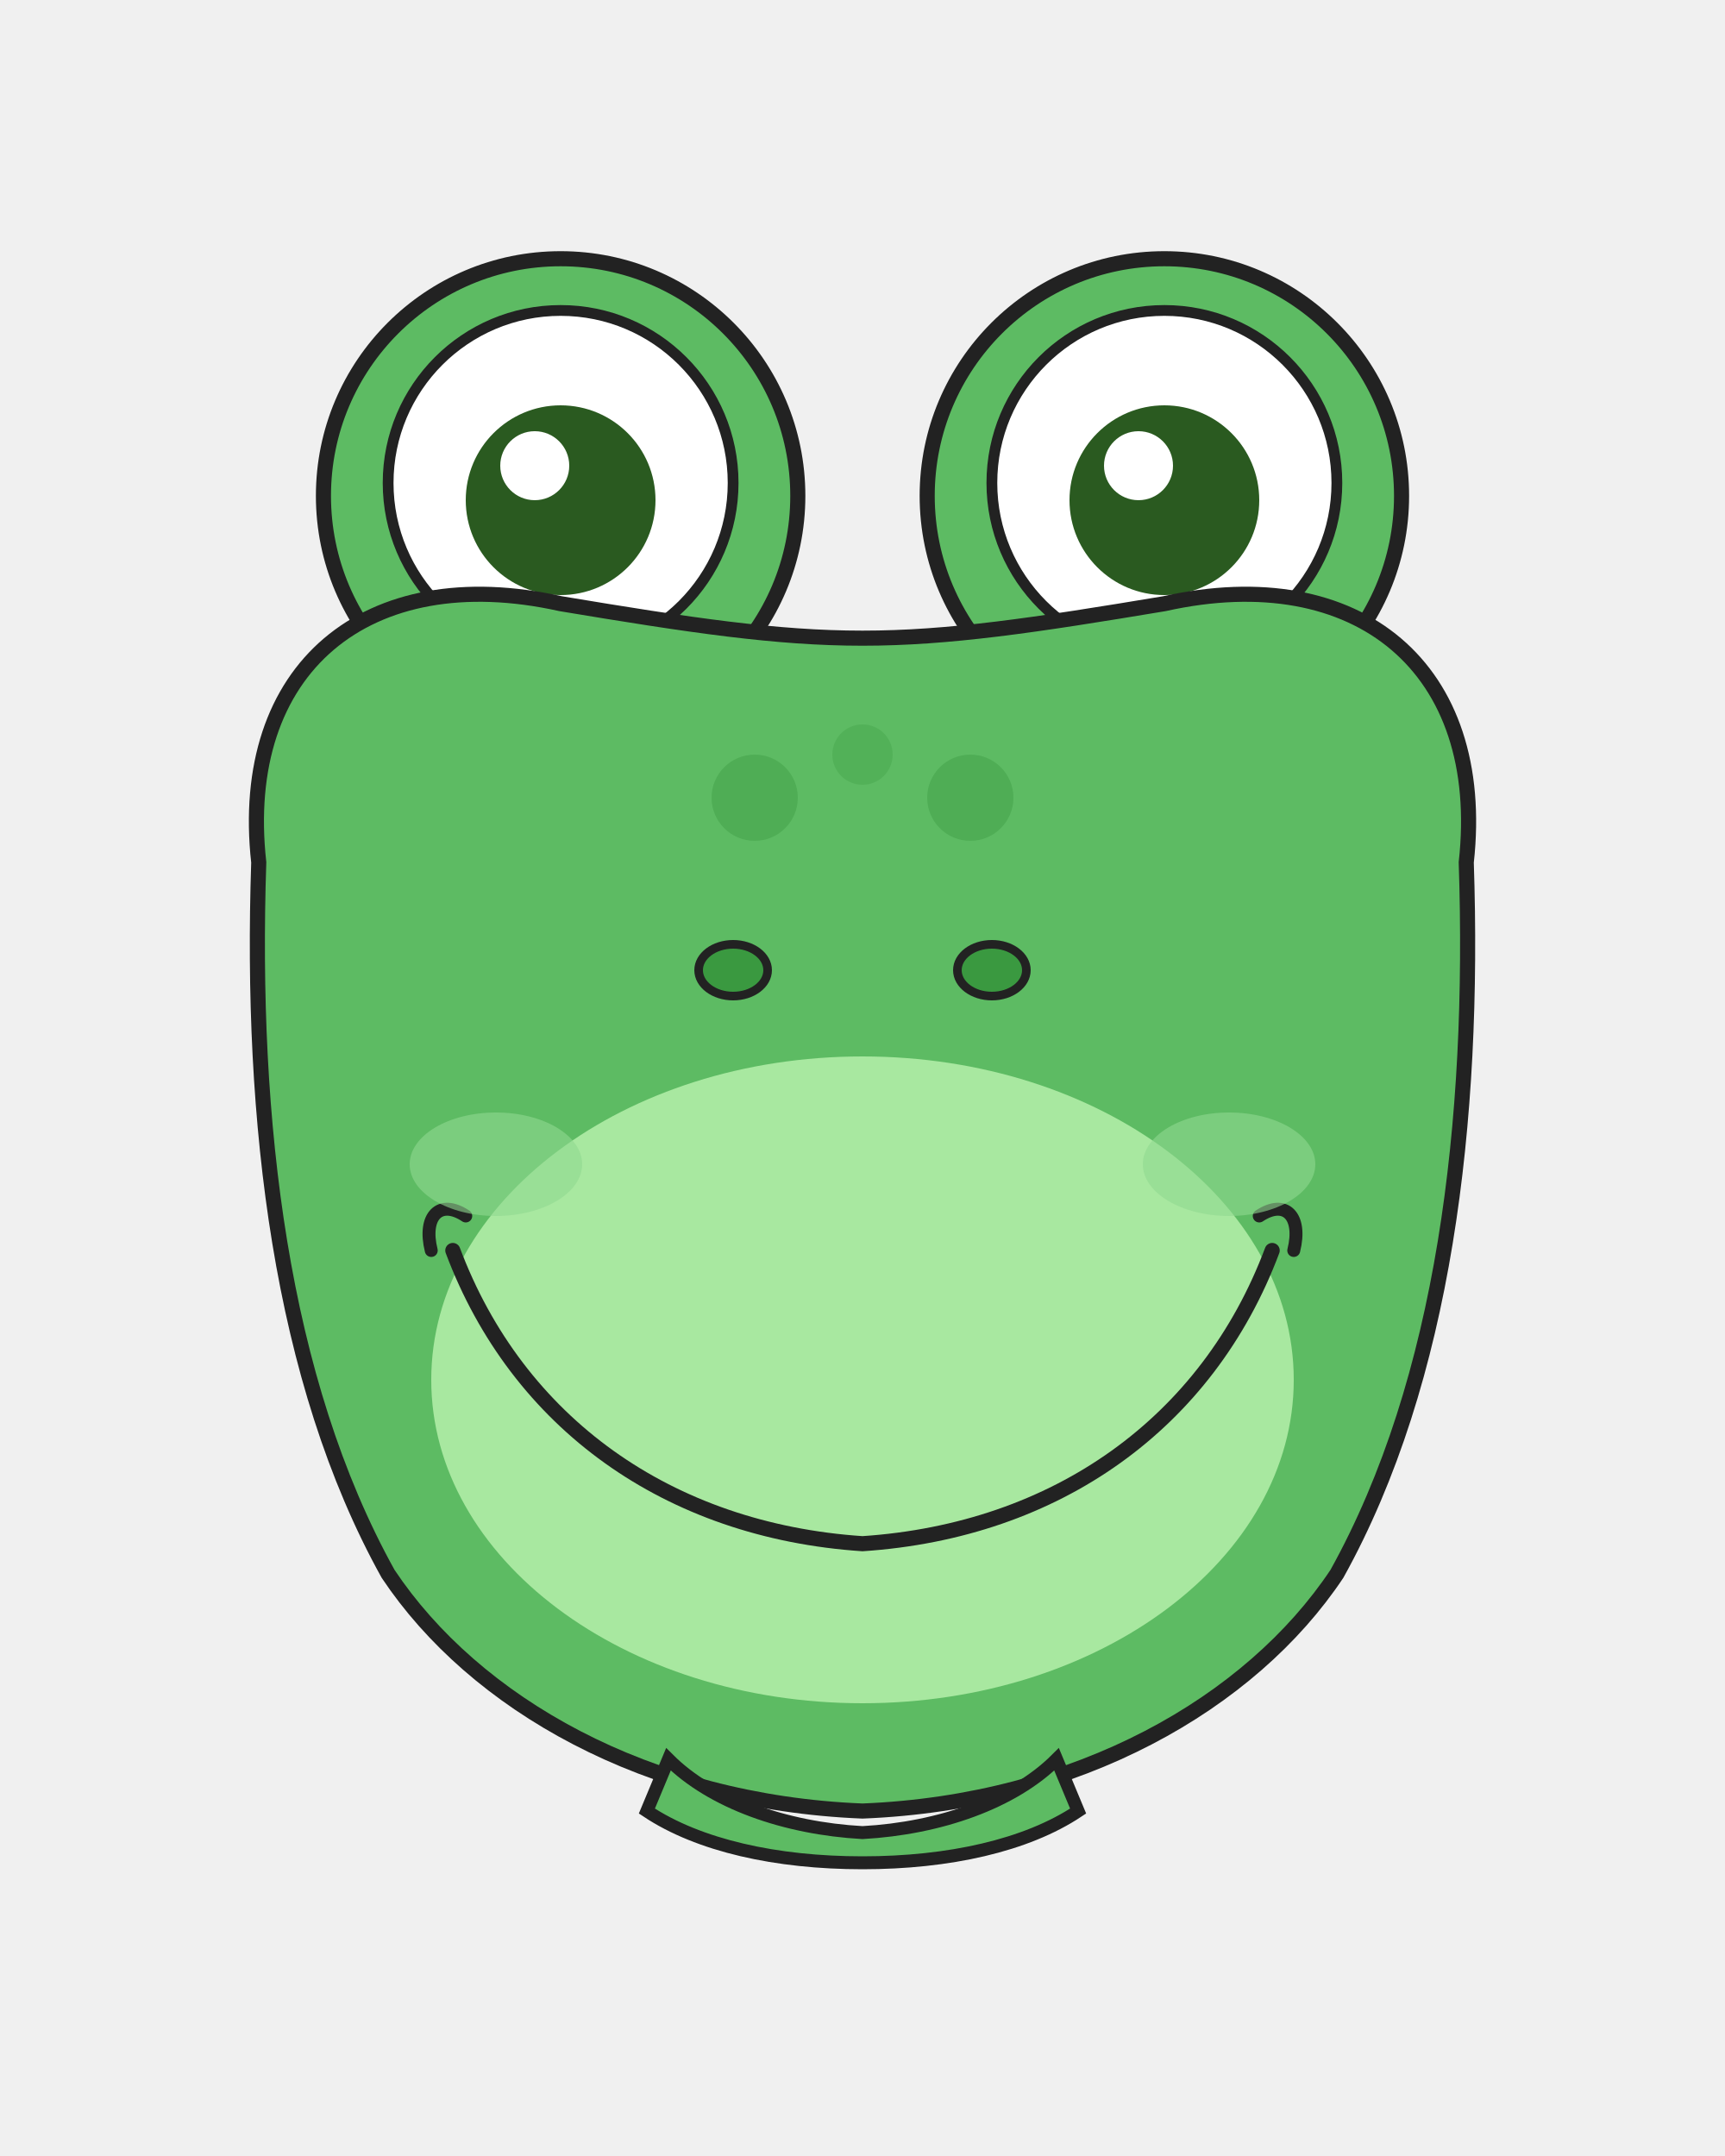
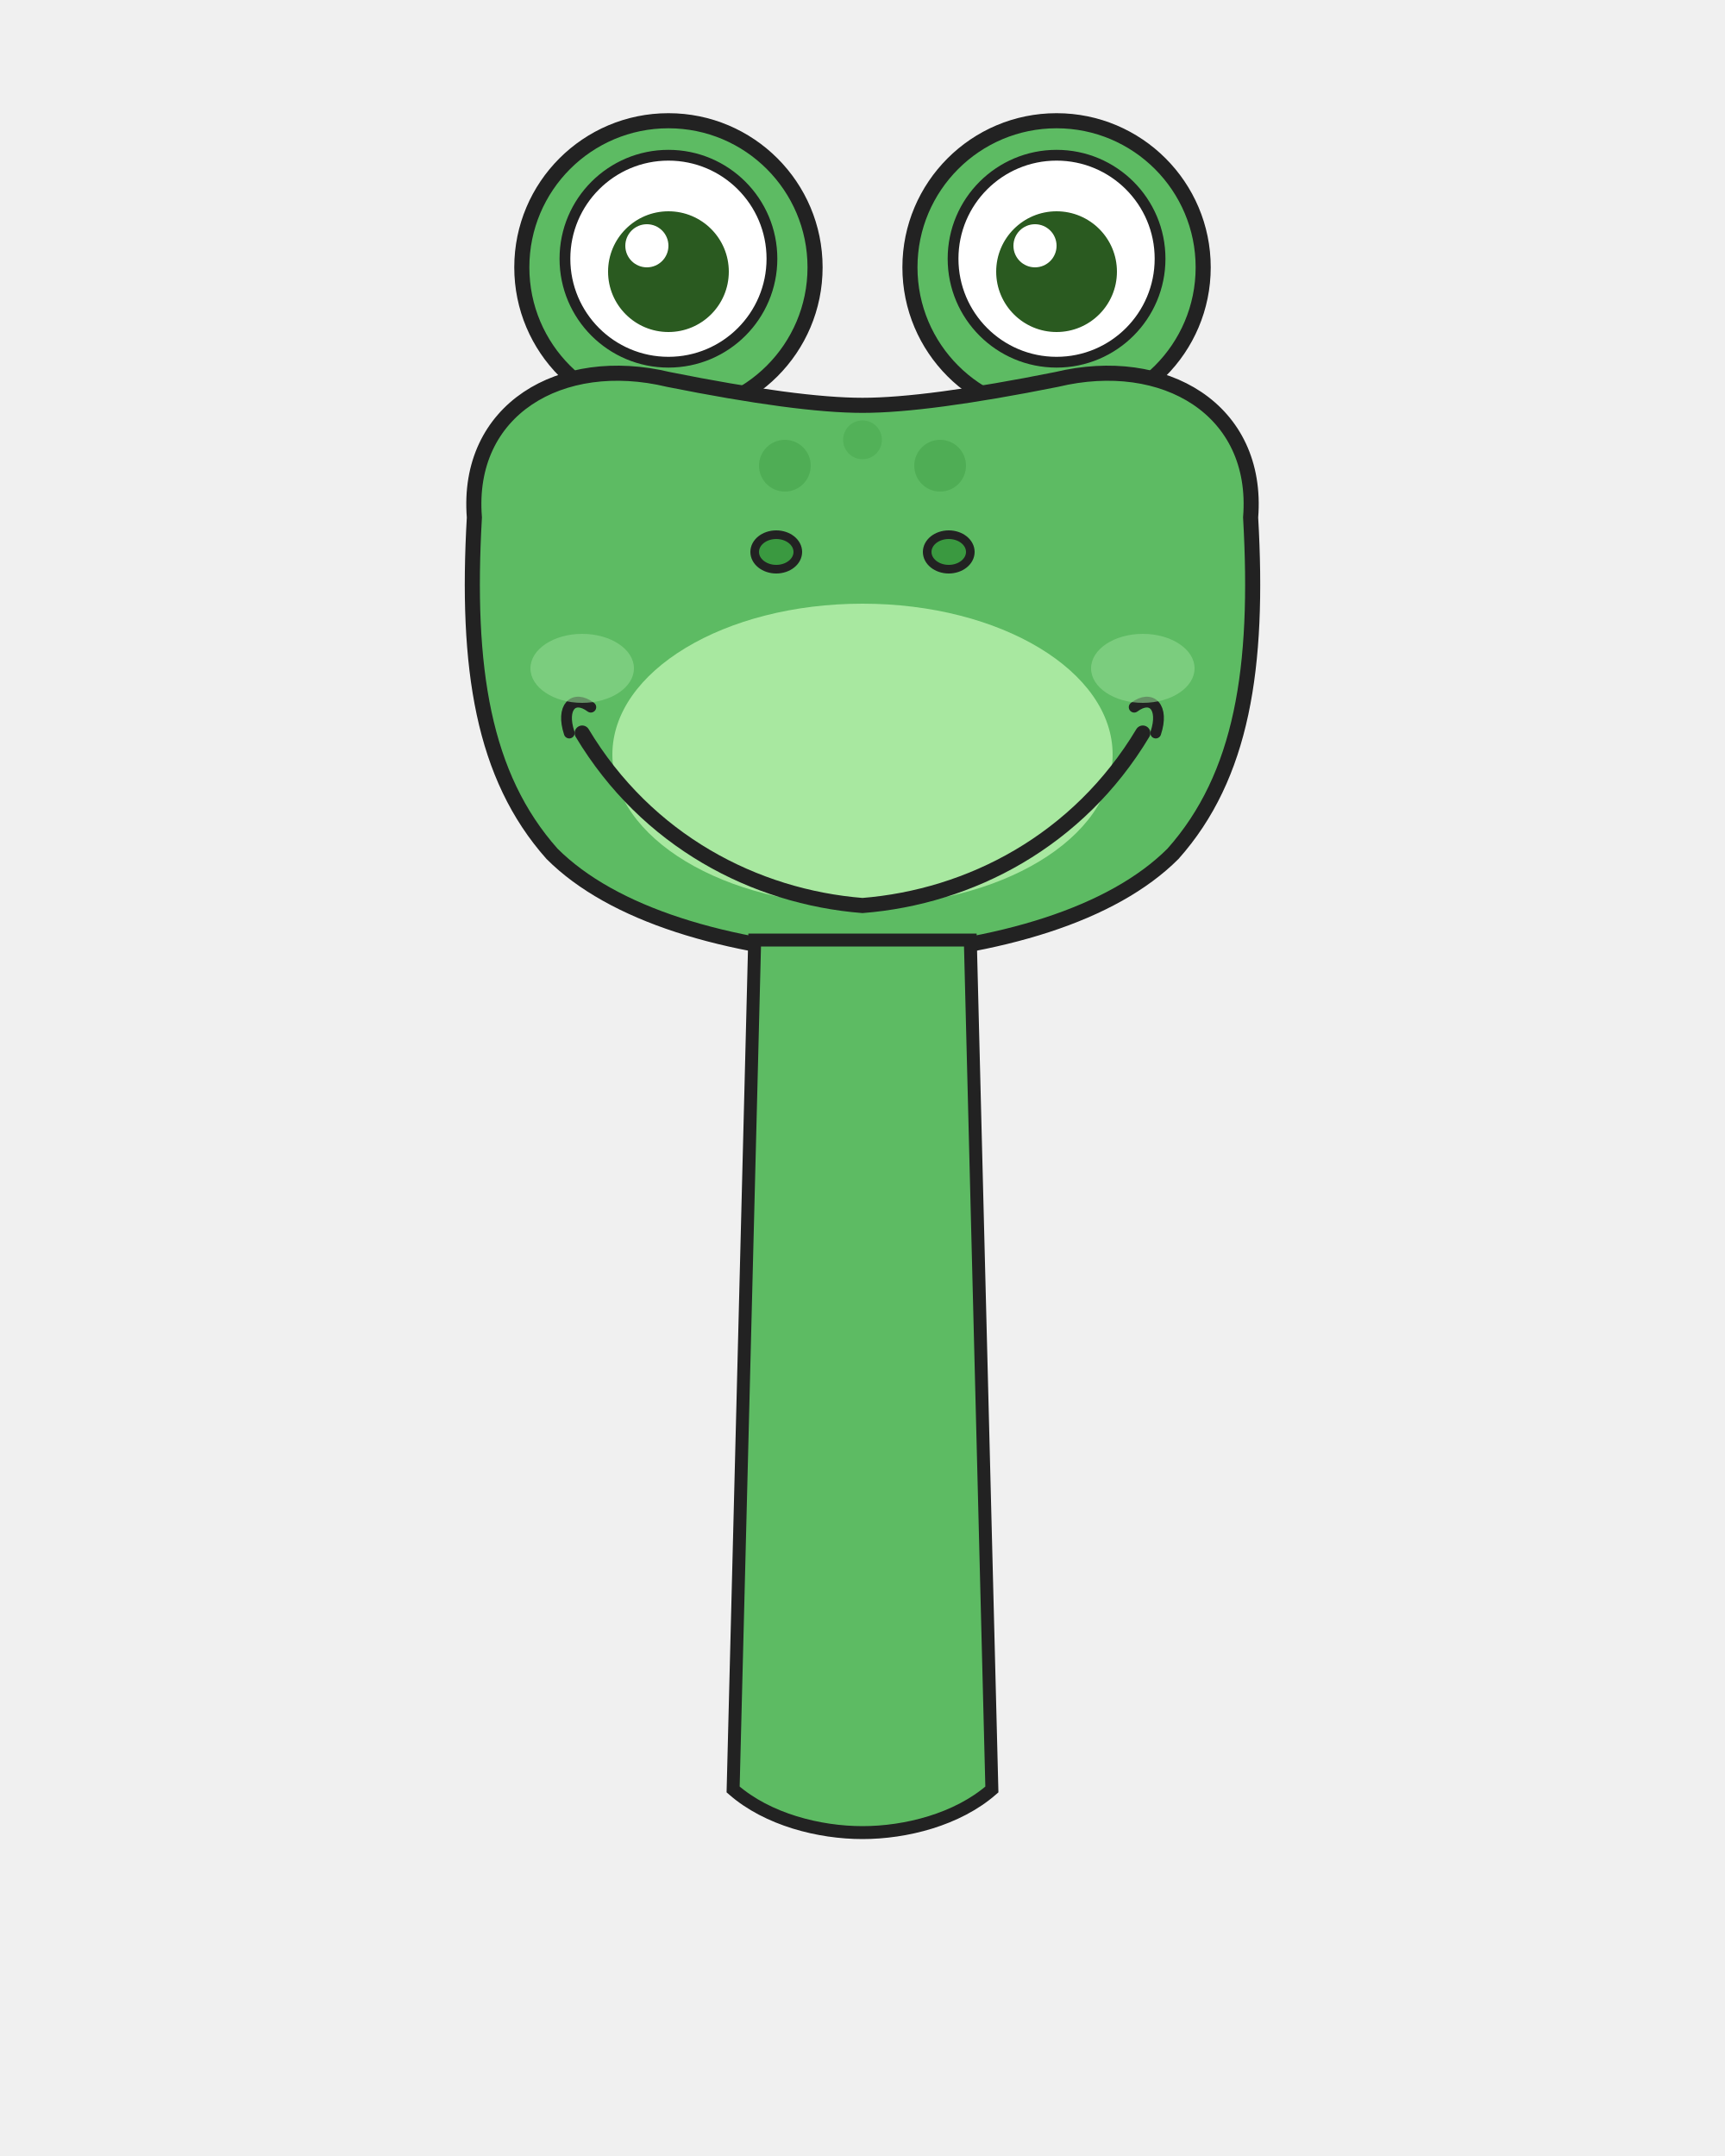
<svg xmlns="http://www.w3.org/2000/svg" viewBox="0 0 400 500">
-   <circle cx="130" cy="115" r="55" fill="#5DBB63" stroke="#222" stroke-width="3.5" />
-   <circle cx="130" cy="112" r="40" fill="#FFFFFF" stroke="#222" stroke-width="2.5" />
-   <circle cx="130" cy="116" r="22" fill="#2A5A20" />
-   <circle cx="124" cy="108" r="8" fill="#FFFFFF" />
-   <circle cx="270" cy="115" r="55" fill="#5DBB63" stroke="#222" stroke-width="3.5" />
-   <circle cx="270" cy="112" r="40" fill="#FFFFFF" stroke="#222" stroke-width="2.5" />
-   <circle cx="270" cy="116" r="22" fill="#2A5A20" />
-   <circle cx="264" cy="108" r="8" fill="#FFFFFF" />
-   <path d="M60,200 C55,155 85,130 130,140 C160,145 180,148 200,148 C220,148 240,145 270,140 C315,130 345,155 340,200 C342,260 335,320 310,365 C290,395 250,418 200,420 C150,418 110,395 90,365 C65,320 58,260 60,200Z" fill="#5DBB63" stroke="#222" stroke-width="3.5" />
-   <ellipse cx="200" cy="320" rx="100" ry="75" fill="#A8E8A0" stroke="none" />
-   <ellipse cx="170" cy="225" rx="8" ry="6" fill="#3A9940" stroke="#222" stroke-width="2" />
-   <ellipse cx="230" cy="225" rx="8" ry="6" fill="#3A9940" stroke="#222" stroke-width="2" />
-   <path d="M105,290 C120,330 155,355 200,358 C245,355 280,330 295,290" fill="none" stroke="#222" stroke-width="3.5" stroke-linecap="round" />
-   <path d="M100,290 C98,282 102,278 108,282" fill="none" stroke="#222" stroke-width="3" stroke-linecap="round" />
-   <path d="M300,290 C302,282 298,278 292,282" fill="none" stroke="#222" stroke-width="3" stroke-linecap="round" />
-   <ellipse cx="115" cy="270" rx="20" ry="12" fill="#90D890" opacity="0.6" />
-   <ellipse cx="285" cy="270" rx="20" ry="12" fill="#90D890" opacity="0.6" />
-   <circle cx="175" cy="185" r="10" fill="#3A9940" opacity="0.4" />
-   <circle cx="225" cy="185" r="10" fill="#3A9940" opacity="0.4" />
-   <circle cx="200" cy="175" r="7" fill="#3A9940" opacity="0.3" />
-   <path d="M155,408 C165,418 182,424 200,425 C218,424 235,418 245,408 L250,420 C238,428 220,432 200,432 C180,432 162,428 150,420Z" fill="#5DBB63" stroke="#222" stroke-width="3" />
+   <circle cx="155" cy="62" r="34" fill="#5DBB63" stroke="#222" stroke-width="3.5" />
+   <circle cx="155" cy="60" r="24" fill="#FFFFFF" stroke="#222" stroke-width="2.5" />
+   <circle cx="155" cy="63" r="14" fill="#2A5A20" />
+   <circle cx="150" cy="57" r="5" fill="#FFFFFF" />
+   <circle cx="245" cy="62" r="34" fill="#5DBB63" stroke="#222" stroke-width="3.5" />
+   <circle cx="245" cy="60" r="24" fill="#FFFFFF" stroke="#222" stroke-width="2.5" />
+   <circle cx="245" cy="63" r="14" fill="#2A5A20" />
+   <circle cx="240" cy="57" r="5" fill="#FFFFFF" />
+   <path d="M110,120 C108,95 130,82 155,88 C175,92 190,94 200,94 C210,94 225,92 245,88 C270,82 292,95 290,120 C292,155 288,180 272,198 C258,212 232,220 200,222 C168,220 142,212 128,198 C112,180 108,155 110,120Z" fill="#5DBB63" stroke="#222" stroke-width="3.5" />
+   <ellipse cx="200" cy="175" rx="58" ry="35" fill="#A8E8A0" stroke="none" />
+   <ellipse cx="180" cy="128" rx="5" ry="4" fill="#3A9940" stroke="#222" stroke-width="2" />
+   <ellipse cx="220" cy="128" rx="5" ry="4" fill="#3A9940" stroke="#222" stroke-width="2" />
+   <path d="M135,170 C150,195 175,208 200,210 C225,208 250,195 265,170" fill="none" stroke="#222" stroke-width="3.5" stroke-linecap="round" />
+   <path d="M132,170 C130,164 133,161 137,164" fill="none" stroke="#222" stroke-width="2.5" stroke-linecap="round" />
+   <path d="M268,170 C270,164 267,161 263,164" fill="none" stroke="#222" stroke-width="2.5" stroke-linecap="round" />
+   <ellipse cx="135" cy="155" rx="12" ry="8" fill="#90D890" opacity="0.6" />
+   <ellipse cx="265" cy="155" rx="12" ry="8" fill="#90D890" opacity="0.6" />
+   <circle cx="182" cy="108" r="6" fill="#3A9940" opacity="0.4" />
+   <circle cx="218" cy="108" r="6" fill="#3A9940" opacity="0.4" />
+   <circle cx="200" cy="102" r="4.5" fill="#3A9940" opacity="0.3" />
+   <path d="M175,218 L170,415 C178,422 190,425 200,425 C210,425 222,422 230,415 L225,218Z" fill="#5DBB63" stroke="#222" stroke-width="3" />
</svg>
